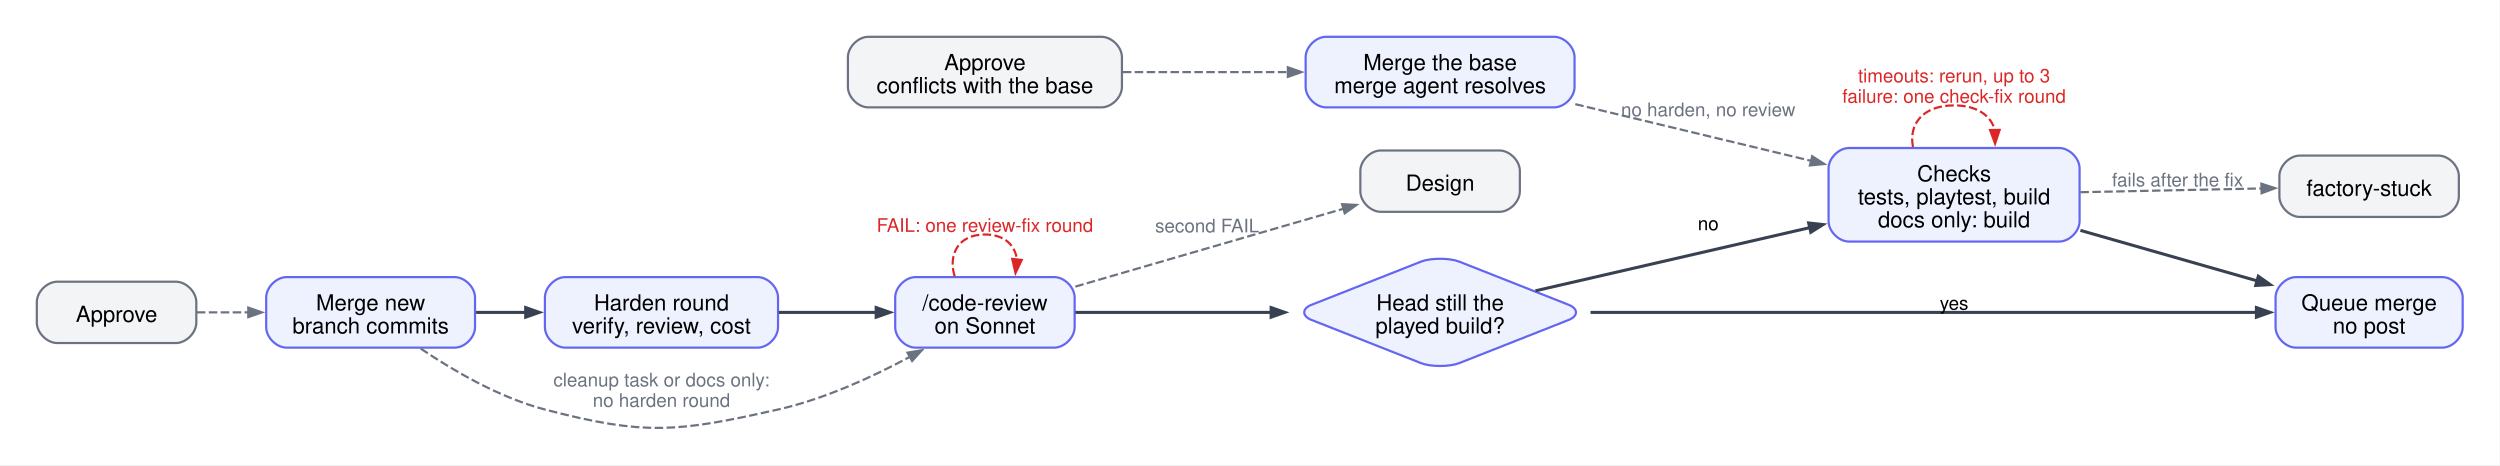
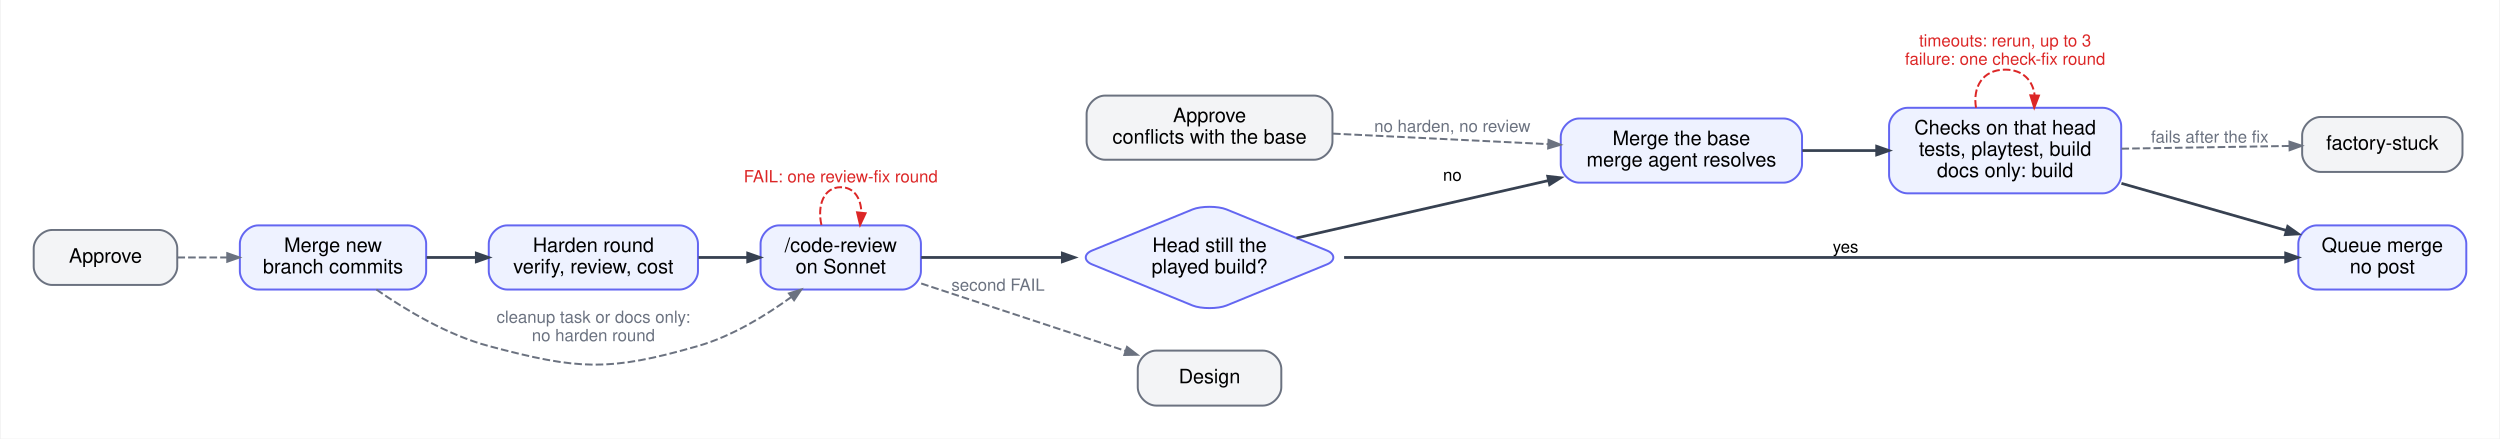
- <svg xmlns="http://www.w3.org/2000/svg" width="1467pt" height="273pt" viewBox="0.00 0.00 1467.00 273.00">
-   <g id="graph0" class="graph" transform="scale(1 1) rotate(0) translate(21.6 251.21)">
-     <polygon fill="white" stroke="none" points="-21.6,21.6 -21.6,-251.21 1445.1,-251.21 1445.1,21.6 -21.6,21.6" />
+ <svg xmlns="http://www.w3.org/2000/svg" width="1636pt" height="287pt" viewBox="0.00 0.00 1636.20 287.20">
+   <g id="graph0" class="graph" transform="scale(1 1) rotate(0) translate(21.6 265.6)">
+     <polygon fill="white" stroke="transparent" points="-21.6,21.6 -21.6,-265.6 1614.6,-265.6 1614.6,21.6 -21.6,21.6" />
    <g id="node1" class="node">
-       <path fill="#eef2ff" stroke="#6366f1" stroke-width="1.3" d="M245.15,-88.61C245.15,-88.61 146.6,-88.61 146.6,-88.61 140.6,-88.61 134.6,-82.61 134.6,-76.61 134.6,-76.61 134.6,-59.21 134.6,-59.21 134.6,-53.21 140.6,-47.21 146.6,-47.21 146.6,-47.21 245.15,-47.21 245.15,-47.21 251.15,-47.21 257.15,-53.21 257.15,-59.21 257.15,-59.21 257.15,-76.61 257.15,-76.61 257.15,-82.61 251.15,-88.61 245.15,-88.61" />
-       <text xml:space="preserve" text-anchor="middle" x="195.88" y="-69.06" font-family="Helvetica,sans-Serif" font-size="13.00">Merge new</text>
-       <text xml:space="preserve" text-anchor="middle" x="195.88" y="-55.56" font-family="Helvetica,sans-Serif" font-size="13.00">branch commits</text>
+       <path fill="#eef2ff" stroke="#6366f1" stroke-width="1.3" d="M245,-118C245,-118 147,-118 147,-118 141,-118 135,-112 135,-106 135,-106 135,-88 135,-88 135,-82 141,-76 147,-76 147,-76 245,-76 245,-76 251,-76 257,-82 257,-88 257,-88 257,-106 257,-106 257,-112 251,-118 245,-118" />
+       <text text-anchor="middle" x="196" y="-100.6" font-family="Helvetica,sans-Serif" font-size="13.00">Merge new</text>
+       <text text-anchor="middle" x="196" y="-86.6" font-family="Helvetica,sans-Serif" font-size="13.00">branch commits</text>
    </g>
    <g id="node2" class="node">
-       <path fill="#eef2ff" stroke="#6366f1" stroke-width="1.3" d="M422.95,-88.61C422.95,-88.61 310.15,-88.61 310.15,-88.61 304.15,-88.61 298.15,-82.61 298.15,-76.61 298.15,-76.61 298.15,-59.21 298.15,-59.21 298.15,-53.21 304.15,-47.21 310.15,-47.21 310.15,-47.21 422.95,-47.21 422.95,-47.21 428.95,-47.21 434.95,-53.21 434.95,-59.21 434.95,-59.21 434.95,-76.61 434.95,-76.61 434.95,-82.61 428.95,-88.61 422.95,-88.61" />
-       <text xml:space="preserve" text-anchor="middle" x="366.55" y="-69.06" font-family="Helvetica,sans-Serif" font-size="13.00">Harden round</text>
-       <text xml:space="preserve" text-anchor="middle" x="366.55" y="-55.56" font-family="Helvetica,sans-Serif" font-size="13.00">verify, review, cost</text>
+       <path fill="#eef2ff" stroke="#6366f1" stroke-width="1.3" d="M423,-118C423,-118 310,-118 310,-118 304,-118 298,-112 298,-106 298,-106 298,-88 298,-88 298,-82 304,-76 310,-76 310,-76 423,-76 423,-76 429,-76 435,-82 435,-88 435,-88 435,-106 435,-106 435,-112 429,-118 423,-118" />
+       <text text-anchor="middle" x="366.5" y="-100.6" font-family="Helvetica,sans-Serif" font-size="13.00">Harden round</text>
+       <text text-anchor="middle" x="366.5" y="-86.6" font-family="Helvetica,sans-Serif" font-size="13.00">verify, review, cost</text>
    </g>
    <g id="edge1" class="edge">
-       <path fill="none" stroke="#374151" stroke-width="1.8" d="M257.77,-67.91C267.26,-67.91 277.19,-67.91 287.01,-67.91" />
-       <polygon fill="#374151" stroke="#374151" stroke-width="1.8" points="286.87,-70.71 294.87,-67.91 286.87,-65.11 286.87,-70.71" />
+       <path fill="none" stroke="#374151" stroke-width="1.8" d="M257.36,-97C267.82,-97 278.81,-97 289.62,-97" />
+       <polygon fill="#374151" stroke="#374151" stroke-width="1.8" points="289.84,-99.8 297.84,-97 289.84,-94.2 289.84,-99.8" />
    </g>
    <g id="node3" class="node">
-       <path fill="#eef2ff" stroke="#6366f1" stroke-width="1.3" d="M597,-88.61C597,-88.61 515.7,-88.61 515.7,-88.61 509.7,-88.61 503.7,-82.61 503.7,-76.61 503.7,-76.61 503.7,-59.21 503.7,-59.21 503.7,-53.21 509.7,-47.21 515.7,-47.21 515.7,-47.21 597,-47.21 597,-47.21 603,-47.21 609,-53.21 609,-59.21 609,-59.21 609,-76.61 609,-76.61 609,-82.61 603,-88.61 597,-88.61" />
-       <text xml:space="preserve" text-anchor="middle" x="556.35" y="-69.06" font-family="Helvetica,sans-Serif" font-size="13.00">/code-review</text>
-       <text xml:space="preserve" text-anchor="middle" x="556.35" y="-55.56" font-family="Helvetica,sans-Serif" font-size="13.00">on Sonnet</text>
+       <path fill="#eef2ff" stroke="#6366f1" stroke-width="1.3" d="M569,-118C569,-118 488,-118 488,-118 482,-118 476,-112 476,-106 476,-106 476,-88 476,-88 476,-82 482,-76 488,-76 488,-76 569,-76 569,-76 575,-76 581,-82 581,-88 581,-88 581,-106 581,-106 581,-112 575,-118 569,-118" />
+       <text text-anchor="middle" x="528.5" y="-100.6" font-family="Helvetica,sans-Serif" font-size="13.00">/code-review</text>
+       <text text-anchor="middle" x="528.5" y="-86.6" font-family="Helvetica,sans-Serif" font-size="13.00">on Sonnet</text>
+     </g>
+     <g id="edge11" class="edge">
+       <path fill="none" stroke="#6b7280" stroke-width="1.3" stroke-dasharray="5,2" d="M224.41,-75.97C243.8,-62.48 271.04,-46.19 298,-39 356.83,-23.31 376.48,-22.17 435,-39 457.19,-45.38 479.21,-58.83 496.2,-71.16" />
+       <polygon fill="#6b7280" stroke="#6b7280" stroke-width="1.3" points="494.59,-73.46 502.68,-76 497.94,-68.97 494.59,-73.46" />
+       <text text-anchor="middle" x="366.5" y="-54.2" font-family="Helvetica,sans-Serif" font-size="11.00" fill="#6b7280">cleanup task or docs only:</text>
+       <text text-anchor="middle" x="366.5" y="-42.2" font-family="Helvetica,sans-Serif" font-size="11.00" fill="#6b7280">no harden round</text>
+     </g>
+     <g id="edge2" class="edge">
+       <path fill="none" stroke="#374151" stroke-width="1.8" d="M435.35,-97C445.97,-97 456.88,-97 467.31,-97" />
+       <polygon fill="#374151" stroke="#374151" stroke-width="1.8" points="467.56,-99.8 475.56,-97 467.56,-94.2 467.56,-99.8" />
+     </g>
+     <g id="edge9" class="edge">
+       <path fill="none" stroke="#dc2626" stroke-width="1.3" stroke-dasharray="5,2" d="M515.84,-118.29C513.03,-131.02 517.25,-143 528.5,-143 537.29,-143 541.79,-135.69 541.99,-126.42" />
+       <polygon fill="#dc2626" stroke="#dc2626" stroke-width="1.3" points="544.76,-125.96 541.16,-118.29 539.19,-126.54 544.76,-125.96" />
+       <text text-anchor="middle" x="528.5" y="-146.2" font-family="Helvetica,sans-Serif" font-size="11.00" fill="#dc2626">FAIL: one review-fix round</text>
+     </g>
+     <g id="node4" class="node">
+       <path fill="#eef2ff" stroke="#6366f1" stroke-width="1.3" d="M758.89,-128.46C758.89,-128.46 693.11,-101.54 693.11,-101.54 687.55,-99.27 687.55,-94.73 693.11,-92.46 693.11,-92.46 758.89,-65.54 758.89,-65.54 764.45,-63.27 775.55,-63.27 781.11,-65.54 781.11,-65.54 846.89,-92.46 846.89,-92.46 852.45,-94.73 852.45,-99.27 846.89,-101.54 846.89,-101.54 781.11,-128.46 781.11,-128.46 775.55,-130.73 764.45,-130.73 758.89,-128.46" />
+       <text text-anchor="middle" x="770" y="-100.6" font-family="Helvetica,sans-Serif" font-size="13.00">Head still the</text>
+       <text text-anchor="middle" x="770" y="-86.6" font-family="Helvetica,sans-Serif" font-size="13.00">played build?</text>
+     </g>
+     <g id="edge3" class="edge">
+       <path fill="none" stroke="#374151" stroke-width="1.8" d="M581.17,-97C608.06,-97 641.8,-97 673.25,-97" />
+       <polygon fill="#374151" stroke="#374151" stroke-width="1.8" points="673.61,-99.8 681.61,-97 673.61,-94.2 673.61,-99.8" />
+     </g>
+     <g id="node10" class="node">
+       <path fill="#f3f4f6" stroke="#6b7280" stroke-width="1.3" d="M805,-36C805,-36 735,-36 735,-36 729,-36 723,-30 723,-24 723,-24 723,-12 723,-12 723,-6 729,0 735,0 735,0 805,0 805,0 811,0 817,-6 817,-12 817,-12 817,-24 817,-24 817,-30 811,-36 805,-36" />
+       <text text-anchor="middle" x="770" y="-14.6" font-family="Helvetica,sans-Serif" font-size="13.00">Design</text>
+     </g>
+     <g id="edge13" class="edge">
+       <path fill="none" stroke="#6b7280" stroke-width="1.3" stroke-dasharray="5,2" d="M581.17,-79.96C620.62,-66.94 674.83,-49.06 714.87,-35.85" />
+       <polygon fill="#6b7280" stroke="#6b7280" stroke-width="1.3" points="715.97,-38.44 722.69,-33.28 714.21,-33.12 715.97,-38.44" />
+       <text text-anchor="middle" x="631.5" y="-75.2" font-family="Helvetica,sans-Serif" font-size="11.00" fill="#6b7280">second FAIL</text>
+     </g>
+     <g id="node5" class="node">
+       <path fill="#eef2ff" stroke="#6366f1" stroke-width="1.3" d="M1146,-188C1146,-188 1012,-188 1012,-188 1006,-188 1000,-182 1000,-176 1000,-176 1000,-158 1000,-158 1000,-152 1006,-146 1012,-146 1012,-146 1146,-146 1146,-146 1152,-146 1158,-152 1158,-158 1158,-158 1158,-176 1158,-176 1158,-182 1152,-188 1146,-188" />
+       <text text-anchor="middle" x="1079" y="-170.6" font-family="Helvetica,sans-Serif" font-size="13.00">Merge the base</text>
+       <text text-anchor="middle" x="1079" y="-156.6" font-family="Helvetica,sans-Serif" font-size="13.00">merge agent resolves</text>
+     </g>
+     <g id="edge5" class="edge">
+       <path fill="none" stroke="#374151" stroke-width="1.8" d="M826.95,-109.76C873.01,-120.26 939.08,-135.33 991.88,-147.36" />
+       <polygon fill="#374151" stroke="#374151" stroke-width="1.8" points="991.48,-150.14 999.9,-149.19 992.73,-144.68 991.48,-150.14" />
+       <text text-anchor="middle" x="929" y="-147.2" font-family="Helvetica,sans-Serif" font-size="11.00">no</text>
+     </g>
+     <g id="node7" class="node">
+       <path fill="#eef2ff" stroke="#6366f1" stroke-width="1.3" d="M1581,-118C1581,-118 1495,-118 1495,-118 1489,-118 1483,-112 1483,-106 1483,-106 1483,-88 1483,-88 1483,-82 1489,-76 1495,-76 1495,-76 1581,-76 1581,-76 1587,-76 1593,-82 1593,-88 1593,-88 1593,-106 1593,-106 1593,-112 1587,-118 1581,-118" />
+       <text text-anchor="middle" x="1538" y="-100.6" font-family="Helvetica,sans-Serif" font-size="13.00">Queue merge</text>
+       <text text-anchor="middle" x="1538" y="-86.6" font-family="Helvetica,sans-Serif" font-size="13.00">no post</text>
+     </g>
+     <g id="edge4" class="edge">
+       <path fill="none" stroke="#374151" stroke-width="1.8" d="M858.12,-97C1014.25,-97 1338.11,-97 1474.4,-97" />
+       <polygon fill="#374151" stroke="#374151" stroke-width="1.8" points="1474.71,-99.8 1482.71,-97 1474.71,-94.2 1474.71,-99.8" />
+       <text text-anchor="middle" x="1186.5" y="-100.2" font-family="Helvetica,sans-Serif" font-size="11.00">yes</text>
+     </g>
+     <g id="node6" class="node">
+       <path fill="#eef2ff" stroke="#6366f1" stroke-width="1.3" d="M1355,-195C1355,-195 1227,-195 1227,-195 1221,-195 1215,-189 1215,-183 1215,-183 1215,-151 1215,-151 1215,-145 1221,-139 1227,-139 1227,-139 1355,-139 1355,-139 1361,-139 1367,-145 1367,-151 1367,-151 1367,-183 1367,-183 1367,-189 1361,-195 1355,-195" />
+       <text text-anchor="middle" x="1291" y="-177.6" font-family="Helvetica,sans-Serif" font-size="13.00">Checks on that head</text>
+       <text text-anchor="middle" x="1291" y="-163.6" font-family="Helvetica,sans-Serif" font-size="13.00">tests, playtest, build</text>
+       <text text-anchor="middle" x="1291" y="-149.6" font-family="Helvetica,sans-Serif" font-size="13.00">docs only: build</text>
+     </g>
+     <g id="edge6" class="edge">
+       <path fill="none" stroke="#374151" stroke-width="1.8" d="M1158.2,-167C1173.99,-167 1190.64,-167 1206.6,-167" />
+       <polygon fill="#374151" stroke="#374151" stroke-width="1.8" points="1206.88,-169.8 1214.88,-167 1206.88,-164.2 1206.88,-169.8" />
+     </g>
+     <g id="edge8" class="edge">
+       <path fill="none" stroke="#dc2626" stroke-width="1.3" stroke-dasharray="5,2" d="M1271.93,-195.08C1269.71,-208.35 1276.07,-220 1291,-220 1302.78,-220 1309.22,-212.75 1310.33,-203.17" />
+       <polygon fill="#dc2626" stroke="#dc2626" stroke-width="1.3" points="1313.12,-202.99 1310.07,-195.08 1307.53,-203.17 1313.12,-202.99" />
+       <text text-anchor="middle" x="1291" y="-235.2" font-family="Helvetica,sans-Serif" font-size="11.00" fill="#dc2626">timeouts: rerun, up to 3</text>
+       <text text-anchor="middle" x="1291" y="-223.2" font-family="Helvetica,sans-Serif" font-size="11.00" fill="#dc2626">failure: one check-fix round</text>
+     </g>
+     <g id="edge7" class="edge">
+       <path fill="none" stroke="#374151" stroke-width="1.8" d="M1367.17,-145.52C1401.81,-135.63 1442.42,-124.02 1475.24,-114.65" />
+       <polygon fill="#374151" stroke="#374151" stroke-width="1.8" points="1476.05,-117.33 1482.97,-112.44 1474.51,-111.94 1476.05,-117.33" />
+     </g>
+     <g id="node11" class="node">
+       <path fill="#f3f4f6" stroke="#6b7280" stroke-width="1.3" d="M1578.5,-189C1578.5,-189 1497.5,-189 1497.5,-189 1491.5,-189 1485.5,-183 1485.5,-177 1485.5,-177 1485.5,-165 1485.5,-165 1485.5,-159 1491.5,-153 1497.5,-153 1497.5,-153 1578.5,-153 1578.5,-153 1584.5,-153 1590.5,-159 1590.5,-165 1590.5,-165 1590.5,-177 1590.5,-177 1590.5,-183 1584.5,-189 1578.5,-189" />
+       <text text-anchor="middle" x="1538" y="-167.6" font-family="Helvetica,sans-Serif" font-size="13.00">factory-stuck</text>
+     </g>
+     <g id="edge14" class="edge">
+       <path fill="none" stroke="#6b7280" stroke-width="1.3" stroke-dasharray="5,2" d="M1367.17,-168.23C1402.44,-168.8 1443.9,-169.48 1477.02,-170.02" />
+       <polygon fill="#6b7280" stroke="#6b7280" stroke-width="1.3" points="1477.21,-172.82 1485.26,-170.16 1477.3,-167.22 1477.21,-172.82" />
+       <text text-anchor="middle" x="1425" y="-172.2" font-family="Helvetica,sans-Serif" font-size="11.00" fill="#6b7280">fails after the fix</text>
+     </g>
+     <g id="node8" class="node">
+       <path fill="#f3f4f6" stroke="#6b7280" stroke-width="1.3" d="M82,-115C82,-115 12,-115 12,-115 6,-115 0,-109 0,-103 0,-103 0,-91 0,-91 0,-85 6,-79 12,-79 12,-79 82,-79 82,-79 88,-79 94,-85 94,-91 94,-91 94,-103 94,-103 94,-109 88,-115 82,-115" />
+       <text text-anchor="middle" x="47" y="-93.6" font-family="Helvetica,sans-Serif" font-size="13.00">Approve</text>
    </g>
    <g id="edge10" class="edge">
-       <path fill="none" stroke="#6b7280" stroke-width="1.3" stroke-dasharray="5,2" d="M225.27,-46.66C244.68,-33.52 271.61,-17.87 298.15,-10.91 356.96,4.5 375.63,2.42 434.95,-10.91 462.04,-17 490.2,-29.91 512.47,-41.91" />
-       <polygon fill="#6b7280" stroke="#6b7280" stroke-width="1.3" points="510.93,-44.26 519.29,-45.67 513.64,-39.36 510.93,-44.26" />
-       <text xml:space="preserve" text-anchor="middle" x="366.55" y="-24.46" font-family="Helvetica,sans-Serif" font-size="11.00" fill="#6b7280">cleanup task or docs only:</text>
-       <text xml:space="preserve" text-anchor="middle" x="366.55" y="-12.46" font-family="Helvetica,sans-Serif" font-size="11.00" fill="#6b7280">no harden round</text>
-     </g>
-     <g id="edge2" class="edge">
-       <path fill="none" stroke="#374151" stroke-width="1.8" d="M435.35,-67.91C454.06,-67.91 474.27,-67.91 492.67,-67.91" />
-       <polygon fill="#374151" stroke="#374151" stroke-width="1.8" points="492.55,-70.71 500.55,-67.91 492.55,-65.11 492.55,-70.71" />
-     </g>
-     <g id="edge8" class="edge">
-       <path fill="none" stroke="#dc2626" stroke-width="1.3" stroke-dasharray="5,2" d="M538.61,-89.06C534.67,-101.71 540.58,-113.61 556.35,-113.61 567.93,-113.61 574.19,-107.19 575.14,-98.77" />
-       <polygon fill="#dc2626" stroke="#dc2626" stroke-width="1.3" points="577.95,-98.67 574.3,-91.02 572.38,-99.28 577.95,-98.67" />
-       <text xml:space="preserve" text-anchor="middle" x="556.35" y="-115.16" font-family="Helvetica,sans-Serif" font-size="11.00" fill="#dc2626">FAIL: one review-fix round</text>
-     </g>
-     <g id="node4" class="node">
-       <path fill="#eef2ff" stroke="#6366f1" stroke-width="1.3" d="M812.29,-97.71C812.29,-97.71 747.91,-72.31 747.91,-72.31 742.33,-70.11 742.33,-65.71 747.91,-63.51 747.91,-63.51 812.29,-38.11 812.29,-38.11 817.87,-35.91 829.03,-35.91 834.61,-38.11 834.61,-38.11 898.99,-63.51 898.99,-63.51 904.57,-65.71 904.57,-70.11 898.99,-72.31 898.99,-72.31 834.61,-97.71 834.61,-97.71 829.03,-99.91 817.87,-99.91 812.29,-97.71" />
-       <text xml:space="preserve" text-anchor="middle" x="823.45" y="-69.06" font-family="Helvetica,sans-Serif" font-size="13.00">Head still the</text>
-       <text xml:space="preserve" text-anchor="middle" x="823.45" y="-55.56" font-family="Helvetica,sans-Serif" font-size="13.00">played build?</text>
-     </g>
-     <g id="edge3" class="edge">
-       <path fill="none" stroke="#374151" stroke-width="1.8" d="M609.41,-67.91C642.21,-67.91 685.61,-67.91 724.66,-67.91" />
-       <polygon fill="#374151" stroke="#374151" stroke-width="1.8" points="724.3,-70.71 732.3,-67.91 724.3,-65.11 724.3,-70.71" />
-     </g>
-     <g id="node10" class="node">
-       <path fill="#f3f4f6" stroke="#6b7280" stroke-width="1.3" d="M858.25,-162.91C858.25,-162.91 788.65,-162.91 788.65,-162.91 782.65,-162.91 776.65,-156.91 776.65,-150.91 776.65,-150.91 776.65,-138.91 776.65,-138.91 776.65,-132.91 782.65,-126.91 788.65,-126.91 788.65,-126.91 858.25,-126.91 858.25,-126.91 864.25,-126.91 870.25,-132.91 870.25,-138.91 870.25,-138.91 870.25,-150.91 870.25,-150.91 870.25,-156.91 864.25,-162.91 858.25,-162.91" />
-       <text xml:space="preserve" text-anchor="middle" x="823.45" y="-139.31" font-family="Helvetica,sans-Serif" font-size="13.00">Design</text>
-     </g>
-     <g id="edge13" class="edge">
-       <path fill="none" stroke="#6b7280" stroke-width="1.3" stroke-dasharray="5,2" d="M609.41,-83.03C654.83,-96.22 720.56,-115.31 766.97,-128.79" />
-       <polygon fill="#6b7280" stroke="#6b7280" stroke-width="1.3" points="765.92,-131.41 774.38,-130.95 767.48,-126.03 765.92,-131.41" />
-       <text xml:space="preserve" text-anchor="middle" x="686.75" y="-114.86" font-family="Helvetica,sans-Serif" font-size="11.00" fill="#6b7280">second FAIL</text>
-     </g>
-     <g id="node5" class="node">
-       <path fill="#eef2ff" stroke="#6366f1" stroke-width="1.3" d="M1186.7,-164.36C1186.7,-164.36 1063.4,-164.36 1063.4,-164.36 1057.4,-164.36 1051.4,-158.36 1051.4,-152.36 1051.4,-152.36 1051.4,-121.46 1051.4,-121.46 1051.4,-115.46 1057.4,-109.46 1063.4,-109.46 1063.4,-109.46 1186.7,-109.46 1186.7,-109.46 1192.7,-109.46 1198.7,-115.46 1198.7,-121.46 1198.7,-121.46 1198.7,-152.36 1198.7,-152.36 1198.7,-158.36 1192.7,-164.36 1186.7,-164.36" />
-       <text xml:space="preserve" text-anchor="middle" x="1125.05" y="-144.81" font-family="Helvetica,sans-Serif" font-size="13.00">Checks</text>
-       <text xml:space="preserve" text-anchor="middle" x="1125.05" y="-131.31" font-family="Helvetica,sans-Serif" font-size="13.00">tests, playtest, build</text>
-       <text xml:space="preserve" text-anchor="middle" x="1125.05" y="-117.81" font-family="Helvetica,sans-Serif" font-size="13.00">docs only: build</text>
-     </g>
-     <g id="edge5" class="edge">
-       <path fill="none" stroke="#374151" stroke-width="1.8" d="M879.4,-80.57C924.44,-90.94 988.92,-105.79 1040.37,-117.64" />
-       <polygon fill="#374151" stroke="#374151" stroke-width="1.8" points="1039.73,-120.36 1048.16,-119.43 1040.99,-114.91 1039.73,-120.36" />
-       <text xml:space="preserve" text-anchor="middle" x="980.78" y="-116.14" font-family="Helvetica,sans-Serif" font-size="11.00">no</text>
-     </g>
-     <g id="node6" class="node">
-       <path fill="#eef2ff" stroke="#6366f1" stroke-width="1.3" d="M1411.5,-88.61C1411.5,-88.61 1325.7,-88.61 1325.7,-88.61 1319.7,-88.61 1313.7,-82.61 1313.7,-76.61 1313.7,-76.61 1313.7,-59.21 1313.7,-59.21 1313.7,-53.21 1319.7,-47.21 1325.7,-47.21 1325.7,-47.21 1411.5,-47.21 1411.5,-47.21 1417.5,-47.21 1423.5,-53.21 1423.5,-59.21 1423.5,-59.21 1423.5,-76.61 1423.5,-76.61 1423.5,-82.61 1417.5,-88.61 1411.5,-88.61" />
-       <text xml:space="preserve" text-anchor="middle" x="1368.6" y="-69.06" font-family="Helvetica,sans-Serif" font-size="13.00">Queue merge</text>
-       <text xml:space="preserve" text-anchor="middle" x="1368.6" y="-55.56" font-family="Helvetica,sans-Serif" font-size="13.00">no post</text>
-     </g>
-     <g id="edge4" class="edge">
-       <path fill="none" stroke="#374151" stroke-width="1.8" d="M911.72,-67.91C1020.83,-67.91 1205.1,-67.91 1302.59,-67.91" />
-       <polygon fill="#374151" stroke="#374151" stroke-width="1.8" points="1302.46,-70.71 1310.46,-67.91 1302.46,-65.11 1302.46,-70.71" />
-       <text xml:space="preserve" text-anchor="middle" x="1125.05" y="-69.46" font-family="Helvetica,sans-Serif" font-size="11.00">yes</text>
-     </g>
-     <g id="edge7" class="edge">
-       <path fill="none" stroke="#dc2626" stroke-width="1.3" stroke-dasharray="5,2" d="M1100.95,-164.97C1098.32,-177.99 1106.35,-189.36 1125.05,-189.36 1138.78,-189.36 1146.76,-183.23 1148.99,-174.81" />
-       <polygon fill="#dc2626" stroke="#dc2626" stroke-width="1.3" points="1151.79,-174.98 1149.12,-166.94 1146.19,-174.89 1151.79,-174.98" />
-       <text xml:space="preserve" text-anchor="middle" x="1125.05" y="-202.91" font-family="Helvetica,sans-Serif" font-size="11.00" fill="#dc2626">timeouts: rerun, up to 3</text>
-       <text xml:space="preserve" text-anchor="middle" x="1125.05" y="-190.91" font-family="Helvetica,sans-Serif" font-size="11.00" fill="#dc2626">failure: one check-fix round</text>
-     </g>
-     <g id="edge6" class="edge">
-       <path fill="none" stroke="#374151" stroke-width="1.8" d="M1199.18,-116.02C1232.26,-106.57 1271.01,-95.5 1303,-86.36" />
-       <polygon fill="#374151" stroke="#374151" stroke-width="1.8" points="1303.59,-89.11 1310.52,-84.22 1302.06,-83.72 1303.59,-89.11" />
-     </g>
-     <g id="node11" class="node">
-       <path fill="#f3f4f6" stroke="#6b7280" stroke-width="1.3" d="M1409.25,-159.91C1409.25,-159.91 1327.95,-159.91 1327.95,-159.91 1321.95,-159.91 1315.95,-153.91 1315.95,-147.91 1315.95,-147.91 1315.95,-135.91 1315.95,-135.91 1315.95,-129.91 1321.95,-123.91 1327.95,-123.91 1327.95,-123.91 1409.25,-123.91 1409.25,-123.91 1415.25,-123.91 1421.25,-129.91 1421.25,-135.91 1421.25,-135.91 1421.25,-147.91 1421.25,-147.91 1421.25,-153.91 1415.25,-159.91 1409.25,-159.91" />
-       <text xml:space="preserve" text-anchor="middle" x="1368.6" y="-136.31" font-family="Helvetica,sans-Serif" font-size="13.00">factory-stuck</text>
-     </g>
-     <g id="edge14" class="edge">
-       <path fill="none" stroke="#6b7280" stroke-width="1.3" stroke-dasharray="5,2" d="M1199.18,-138.42C1233.15,-139.13 1273.12,-139.95 1305.6,-140.63" />
-       <polygon fill="#6b7280" stroke="#6b7280" stroke-width="1.3" points="1305.39,-143.42 1313.45,-140.79 1305.51,-137.82 1305.39,-143.42" />
-       <text xml:space="preserve" text-anchor="middle" x="1256.2" y="-141.84" font-family="Helvetica,sans-Serif" font-size="11.00" fill="#6b7280">fails after the fix</text>
-     </g>
-     <g id="node7" class="node">
-       <path fill="#f3f4f6" stroke="#6b7280" stroke-width="1.3" d="M81.6,-85.91C81.6,-85.91 12,-85.91 12,-85.91 6,-85.91 0,-79.91 0,-73.91 0,-73.91 0,-61.91 0,-61.91 0,-55.91 6,-49.91 12,-49.91 12,-49.91 81.6,-49.91 81.6,-49.91 87.6,-49.91 93.6,-55.91 93.6,-61.91 93.6,-61.91 93.6,-73.91 93.6,-73.91 93.6,-79.91 87.6,-85.91 81.6,-85.91" />
-       <text xml:space="preserve" text-anchor="middle" x="46.8" y="-62.31" font-family="Helvetica,sans-Serif" font-size="13.00">Approve</text>
-     </g>
-     <g id="edge9" class="edge">
-       <path fill="none" stroke="#6b7280" stroke-width="1.3" stroke-dasharray="5,2" d="M93.93,-67.91C103.57,-67.91 113.94,-67.91 124.24,-67.91" />
-       <polygon fill="#6b7280" stroke="#6b7280" stroke-width="1.3" points="124.1,-70.71 132.1,-67.91 124.1,-65.11 124.1,-70.71" />
-     </g>
-     <g id="node8" class="node">
-       <path fill="#f3f4f6" stroke="#6b7280" stroke-width="1.3" d="M624.75,-229.61C624.75,-229.61 487.95,-229.61 487.95,-229.61 481.95,-229.61 475.95,-223.61 475.95,-217.61 475.95,-217.61 475.95,-200.21 475.95,-200.21 475.95,-194.21 481.95,-188.21 487.95,-188.21 487.95,-188.21 624.75,-188.21 624.75,-188.21 630.75,-188.21 636.75,-194.21 636.75,-200.21 636.75,-200.21 636.75,-217.61 636.75,-217.61 636.75,-223.61 630.75,-229.61 624.75,-229.61" />
-       <text xml:space="preserve" text-anchor="middle" x="556.35" y="-210.06" font-family="Helvetica,sans-Serif" font-size="13.00">Approve</text>
-       <text xml:space="preserve" text-anchor="middle" x="556.35" y="-196.56" font-family="Helvetica,sans-Serif" font-size="13.00">conflicts with the base</text>
+       <path fill="none" stroke="#6b7280" stroke-width="1.3" stroke-dasharray="5,2" d="M94.11,-97C104.47,-97 115.69,-97 126.75,-97" />
+       <polygon fill="#6b7280" stroke="#6b7280" stroke-width="1.3" points="126.75,-99.8 134.75,-97 126.75,-94.2 126.75,-99.8" />
    </g>
    <g id="node9" class="node">
-       <path fill="#eef2ff" stroke="#6366f1" stroke-width="1.3" d="M890.35,-229.61C890.35,-229.61 756.55,-229.61 756.55,-229.61 750.55,-229.61 744.55,-223.61 744.55,-217.61 744.55,-217.61 744.55,-200.21 744.55,-200.21 744.55,-194.21 750.55,-188.21 756.55,-188.21 756.55,-188.21 890.35,-188.21 890.35,-188.21 896.35,-188.21 902.35,-194.21 902.35,-200.21 902.35,-200.21 902.35,-217.61 902.35,-217.61 902.35,-223.61 896.35,-229.61 890.35,-229.61" />
-       <text xml:space="preserve" text-anchor="middle" x="823.45" y="-210.06" font-family="Helvetica,sans-Serif" font-size="13.00">Merge the base</text>
-       <text xml:space="preserve" text-anchor="middle" x="823.45" y="-196.56" font-family="Helvetica,sans-Serif" font-size="13.00">merge agent resolves</text>
-     </g>
-     <g id="edge11" class="edge">
-       <path fill="none" stroke="#6b7280" stroke-width="1.3" stroke-dasharray="5,2" d="M637.25,-208.91C667.92,-208.91 703.08,-208.91 734.47,-208.91" />
-       <polygon fill="#6b7280" stroke="#6b7280" stroke-width="1.3" points="734.12,-211.71 742.12,-208.91 734.12,-206.11 734.12,-211.71" />
+       <path fill="#f3f4f6" stroke="#6b7280" stroke-width="1.3" d="M838.5,-203C838.5,-203 701.5,-203 701.5,-203 695.5,-203 689.5,-197 689.5,-191 689.5,-191 689.5,-173 689.5,-173 689.5,-167 695.5,-161 701.5,-161 701.5,-161 838.5,-161 838.5,-161 844.5,-161 850.5,-167 850.5,-173 850.5,-173 850.5,-191 850.5,-191 850.5,-197 844.5,-203 838.5,-203" />
+       <text text-anchor="middle" x="770" y="-185.6" font-family="Helvetica,sans-Serif" font-size="13.00">Approve</text>
+       <text text-anchor="middle" x="770" y="-171.6" font-family="Helvetica,sans-Serif" font-size="13.00">conflicts with the base</text>
    </g>
    <g id="edge12" class="edge">
-       <path fill="none" stroke="#6b7280" stroke-width="1.3" stroke-dasharray="5,2" d="M902.78,-190.09C945.33,-179.86 997.93,-167.22 1041.17,-156.83" />
-       <polygon fill="#6b7280" stroke="#6b7280" stroke-width="1.3" points="1041.78,-159.56 1048.9,-154.97 1040.47,-154.12 1041.78,-159.56" />
-       <text xml:space="preserve" text-anchor="middle" x="980.78" y="-183.03" font-family="Helvetica,sans-Serif" font-size="11.00" fill="#6b7280">no harden, no review</text>
+       <path fill="none" stroke="#6b7280" stroke-width="1.3" stroke-dasharray="5,2" d="M850.86,-178.1C894.09,-175.99 947.54,-173.37 991.73,-171.22" />
+       <polygon fill="#6b7280" stroke="#6b7280" stroke-width="1.3" points="992.01,-174 999.87,-170.82 991.74,-168.41 992.01,-174" />
+       <text text-anchor="middle" x="929" y="-179.2" font-family="Helvetica,sans-Serif" font-size="11.00" fill="#6b7280">no harden, no review</text>
    </g>
  </g>
</svg>
